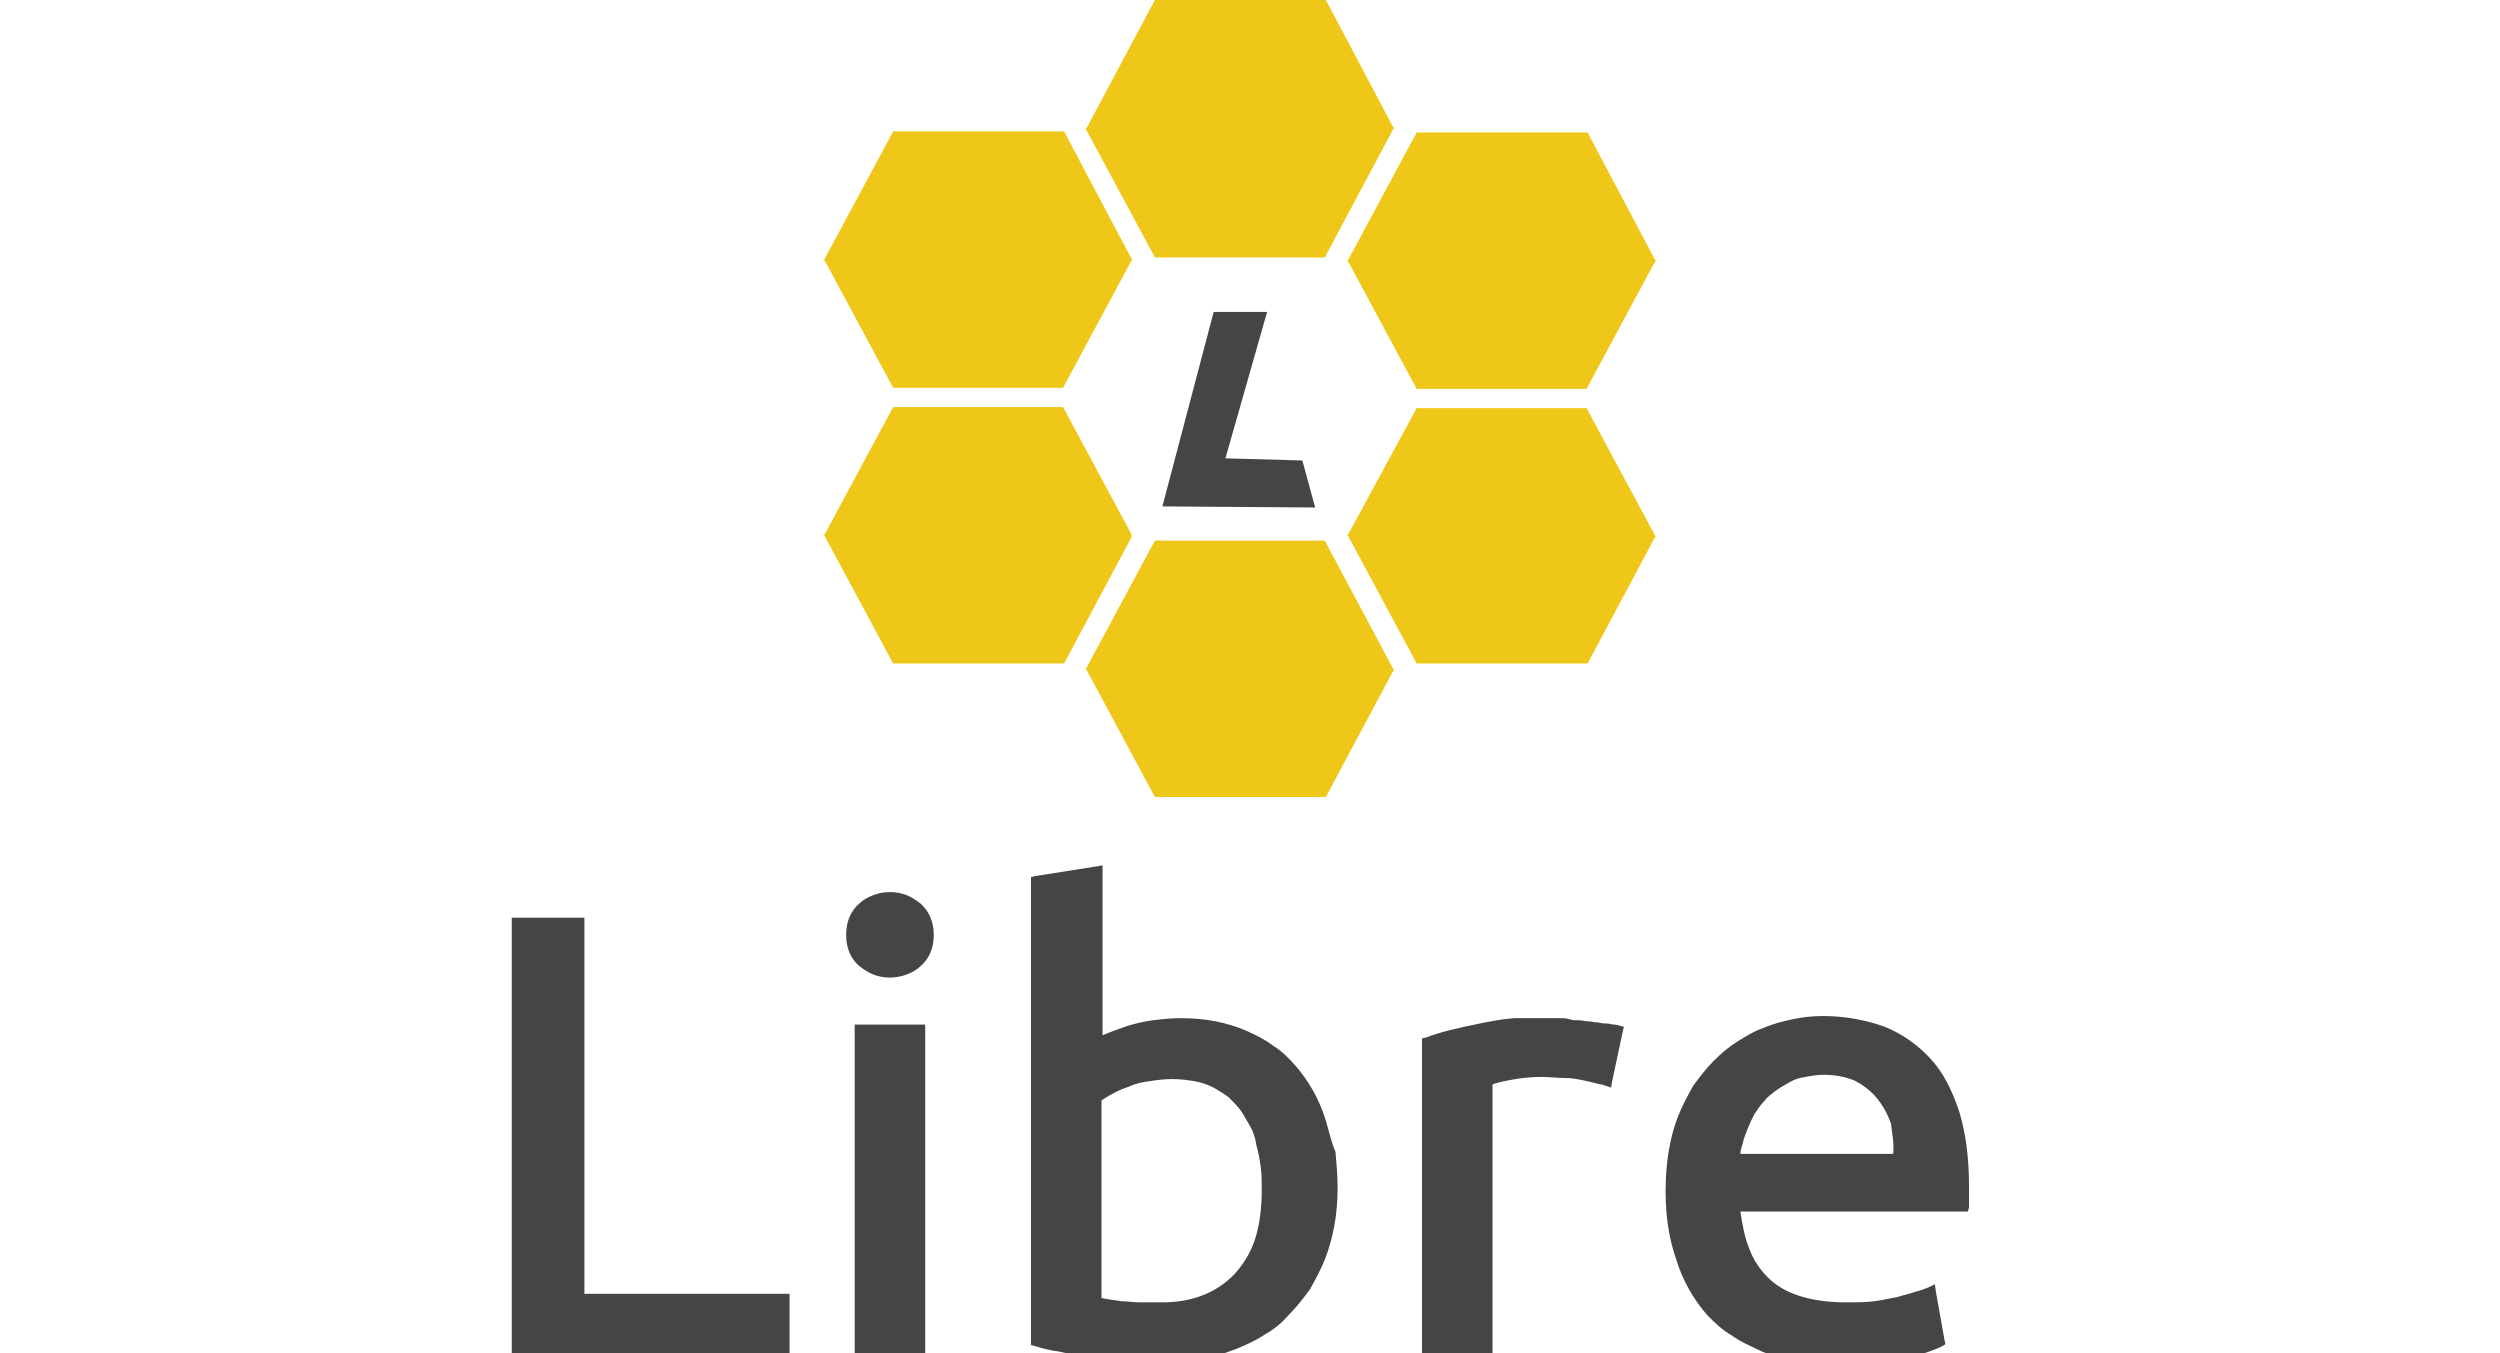
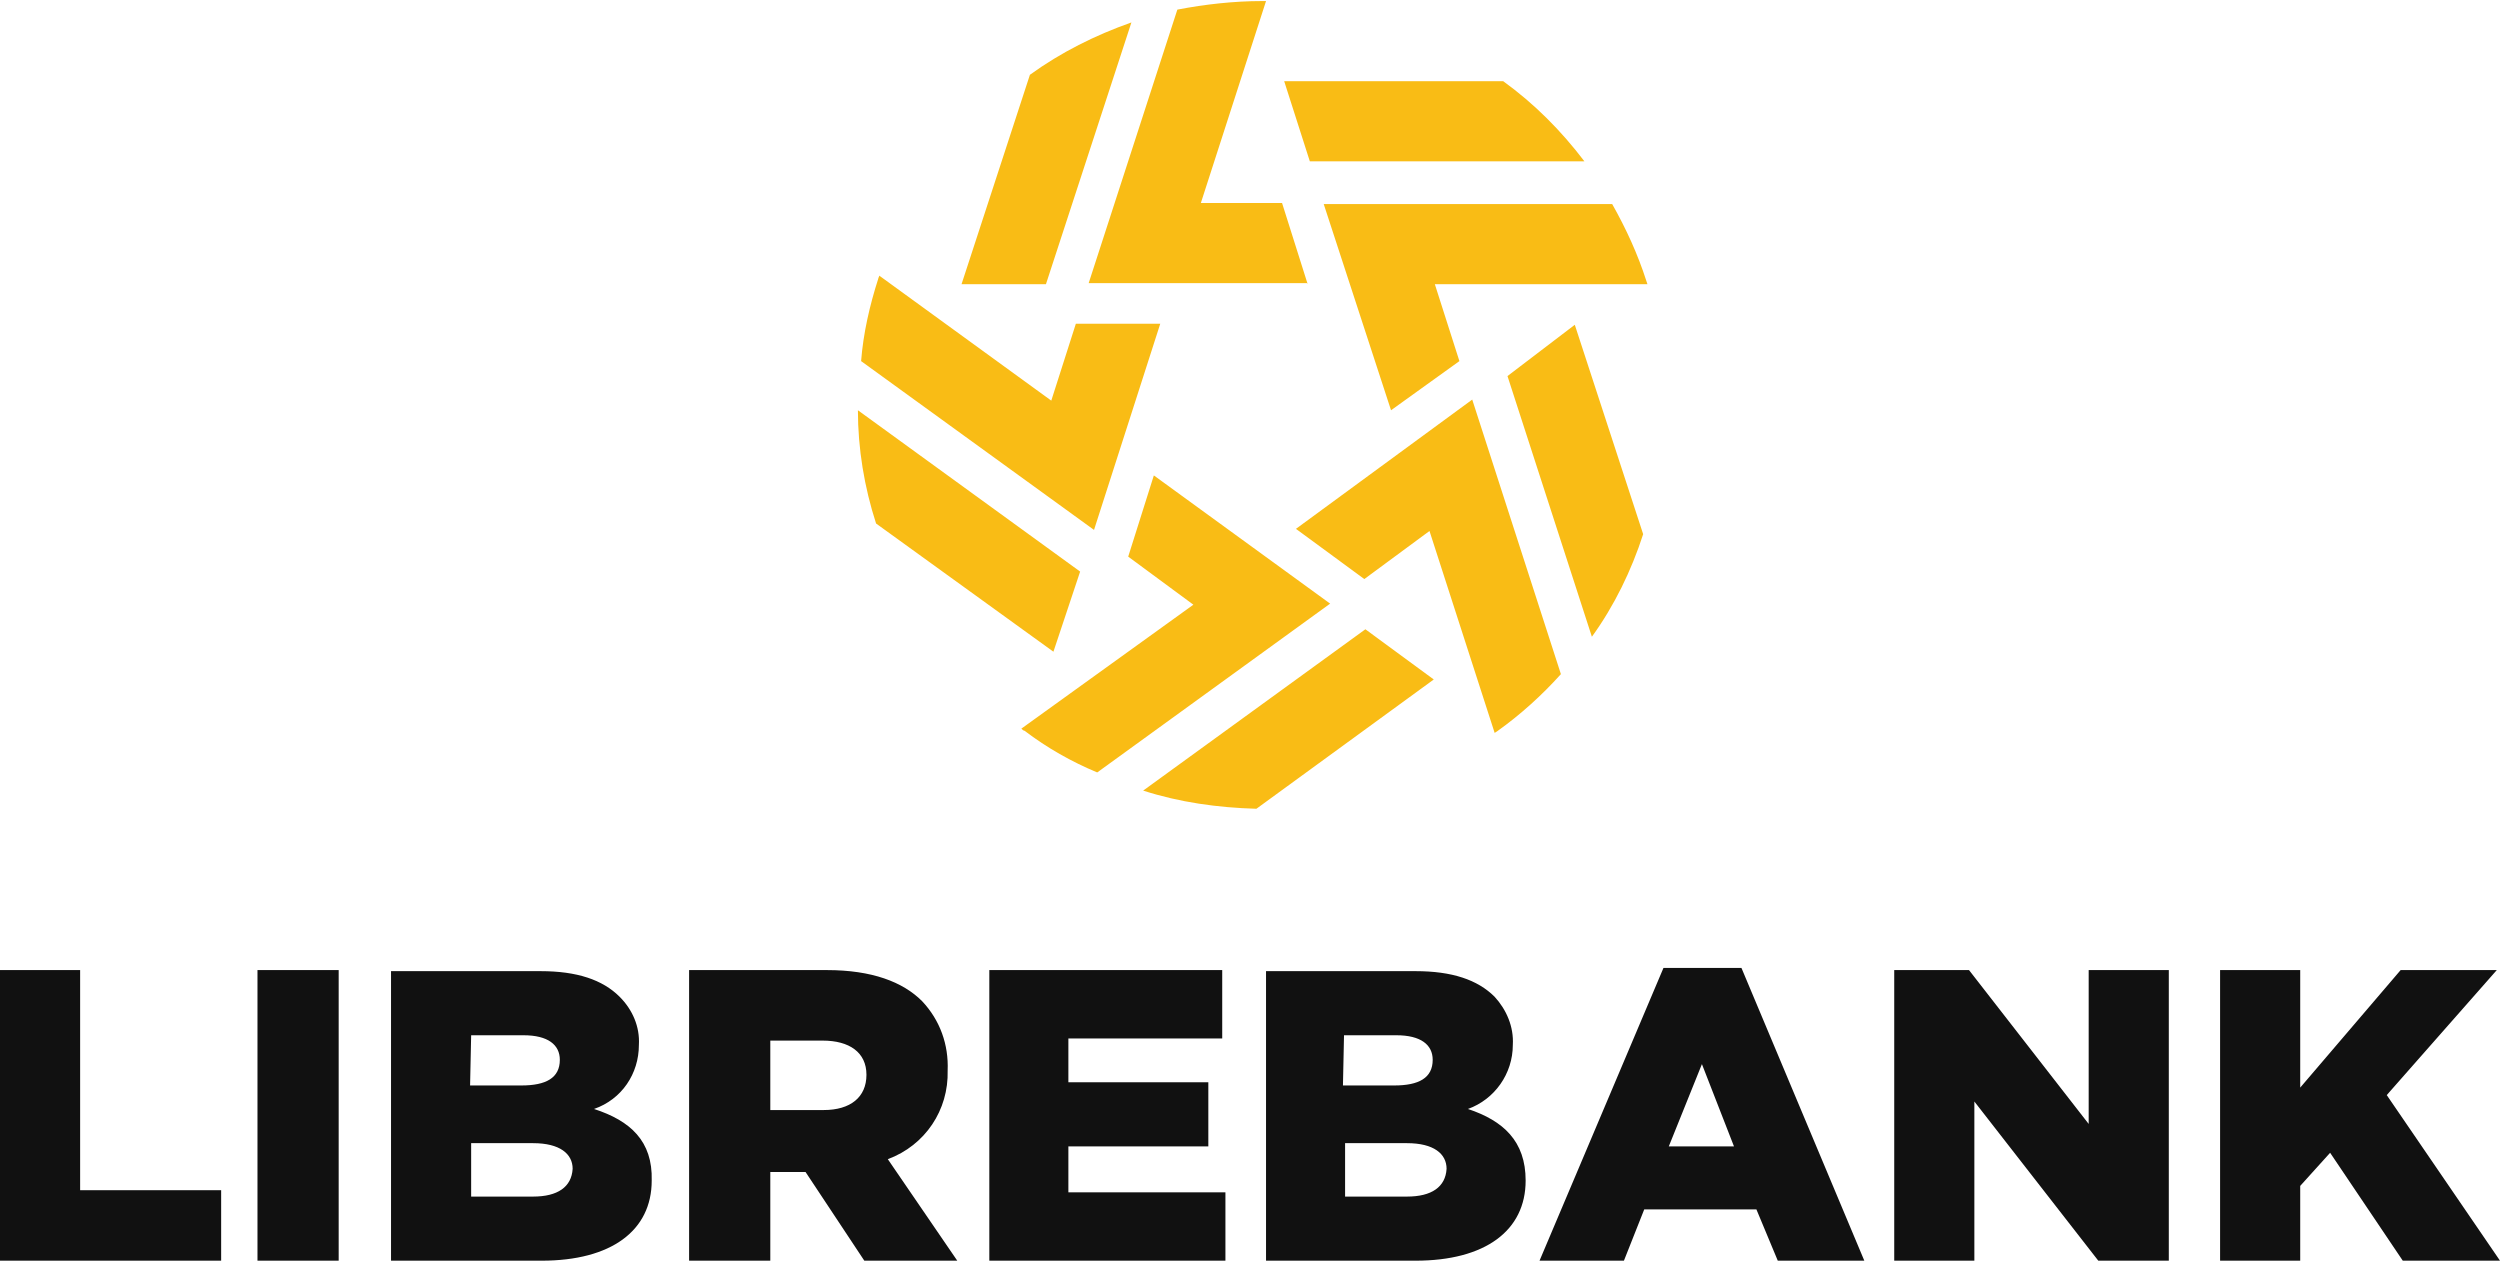
- <svg xmlns="http://www.w3.org/2000/svg" version="1.1" id="Слой_1" shape-rendering="geometricPrecision" text-rendering="geometricPrecision" image-rendering="optimizeQuality" x="0px" y="0px" viewBox="0 0 234 126.6" style="enable-background:new 0 0 234 126.6;" xml:space="preserve">
+ <svg xmlns="http://www.w3.org/2000/svg" version="1.1" id="Слой_1" shape-rendering="geometricPrecision" image-rendering="optimizeQuality" text-rendering="geometricPrecision" x="0px" y="0px" viewBox="0 0 234 118" style="enable-background:new 0 0 234 118;" xml:space="preserve">
  <style type="text/css">
- 	.st0{fill:#EEC718;}
- 	.st1{fill:#454545;}
+ 	.st0{fill:#F9BC15;}
+ 	.st1{fill:#111111;}
</style>
-   <g>
-     <path class="st0" d="M105.9,24.2l0.1,0.1l-0.1,0.1l-6.4,11.9h-7.9h-8l-6.4-11.9l-0.1-0.1l0.1-0.1l6.4-11.9h8h8L105.9,24.2z    M154.9,50.3l0.1-0.1l-0.1-0.1l-6.4-11.9h-7.9h-8L126.2,50l-0.1,0.1l0.1,0.1l6.4,11.9h8h8L154.9,50.3z M130.4,62.8l0.1-0.1   l-0.1-0.1l-6.4-12h-7.9h-8l-6.4,11.9l-0.1,0.1l0.1,0.1l6.4,11.9h8h8L130.4,62.8z M105.9,50.3L105.9,50.3V50l-6.4-11.9h-7.9h-8   L77.2,50l-0.1,0.1l0.1,0.1l6.4,11.9h8h8L105.9,50.3z M154.9,24.3l0.1,0.1l-0.1,0.1l-6.4,11.9h-7.9h-8l-6.4-11.9l-0.1-0.1l0.1-0.1   l6.4-11.9h8h8L154.9,24.3z M130.4,11.9l0.1,0.1l-0.1,0.1l-6.4,12h-7.9h-8l-6.4-11.9l-0.1-0.1l0.1-0.1l6.4-12h8h8L130.4,11.9z" />
-     <polygon class="st1" points="113.6,29.2 108.8,47.4 123.1,47.5 121.9,43.1 114.7,42.9 118.6,29.2  " />
+   <g id="Canvas">
+     <g id="path38">
+       <path id="path0_fill" class="st0" d="M101.1,53.5L80.3,38.4C80.3,42,80.9,45.6,82,49l16.6,12L101.1,53.5z M107,74    c3.4,1.1,7,1.6,10.6,1.7l16.6-12.1l-6.4-4.7L107,74z M108,44.5l-2.4,7.6l6.1,4.5L95.6,68.2c0.1,0.1,0.2,0.2,0.3,0.2    c2.1,1.6,4.4,2.9,6.8,3.9l21.8-15.8L108,44.5z M141.1,35.2l7.9,24.4c2.1-2.9,3.7-6.2,4.8-9.6l-6.4-19.6L141.1,35.2z M121.3,49.5    l6.4,4.7l6.1-4.5l6.1,18.9l0.3-0.2c2.1-1.5,4.1-3.3,5.9-5.3l-8.3-25.7L121.3,49.5z M108.6,30.3h-7.9l-2.3,7.2L82.3,25.8    c0,0.1-0.1,0.2-0.1,0.3c-0.8,2.5-1.4,5.1-1.6,7.7l21.8,15.8L108.6,30.3z M148.3,15.1c-2.2-2.9-4.7-5.4-7.6-7.5h-20.5l2.4,7.5    H148.3z M130.2,38.4l6.4-4.6l-2.3-7.2h19.9l-0.1-0.3c-0.8-2.5-1.9-4.9-3.2-7.2h-27L130.2,38.4z M105.9,2.1    c-3.4,1.2-6.6,2.8-9.5,4.9L90,26.6h7.9L105.9,2.1z M122.4,26.6L120,19h-7.6l6.1-18.9h-0.4c-2.6,0-5.3,0.3-7.9,0.8l-8.3,25.6H122.4    z" />
+     </g>
  </g>
-   <g>
-     <polygon class="st1" points="73.9,121.6 73.9,126.4 73.9,126.9 73.4,126.9 48.4,126.9 47.9,126.9 47.9,126.4 47.9,86.4 47.9,85.9    48.4,85.9 54.2,85.9 54.7,85.9 54.7,86.4 54.7,121.1 73.4,121.1 73.9,121.1  " />
-     <polygon class="st1" points="86.1,126.9 80.5,126.9 80,126.9 80,126.4 80,96.4 80,95.9 80.5,95.9 86.1,95.9 86.6,95.9 86.6,96.4    86.6,126.4 86.6,126.9  " />
-     <path class="st1" d="M83.3,91.5c-0.6,0-1.1-0.1-1.6-0.3c-0.5-0.2-0.9-0.5-1.3-0.8c-0.8-0.7-1.2-1.7-1.2-2.9c0-1.2,0.4-2.2,1.2-2.9   c0.4-0.4,0.8-0.6,1.3-0.8c0.5-0.2,1-0.3,1.6-0.3s1.1,0.1,1.6,0.3c0.5,0.2,0.9,0.5,1.3,0.8c0.4,0.4,0.7,0.8,0.9,1.3s0.3,1,0.3,1.6   c0,1.2-0.4,2.2-1.2,2.9c-0.4,0.4-0.8,0.6-1.3,0.8C84.4,91.4,83.8,91.5,83.3,91.5L83.3,91.5z" />
-     <path class="st1" d="M145.2,95.3c0.2,0,0.5,0,0.8,0s0.6,0,0.9,0.1c0.3,0.1,0.6,0.1,0.9,0.1s0.6,0.1,0.9,0.1c0.3,0,0.5,0.1,0.9,0.1   c0.4,0.1,0.6,0.1,0.8,0.1s0.5,0.1,0.7,0.1s0.4,0.1,0.5,0.1l0.4,0.1l-0.1,0.4l-1,4.7l-0.1,0.6l-0.6-0.2c-0.2-0.1-0.5-0.1-0.8-0.2   c-0.4-0.1-0.8-0.2-1.3-0.3c-0.5-0.1-1-0.2-1.7-0.2c-0.6,0-1.4-0.1-2.1-0.1c-1,0-2,0.1-3,0.3c-0.5,0.1-1,0.2-1.3,0.3l0,0l-0.3,0.1   v24.8v0.5h-0.5h-5.6h-0.5v-0.5V97.6v-0.4l0.4-0.1c1.3-0.5,3-0.9,5-1.3c1-0.2,2-0.4,3.2-0.5C142.8,95.3,143.9,95.3,145.2,95.3   L145.2,95.3z" />
-     <path class="st1" d="M124.1,104.9c-0.6-2-1.6-3.7-2.8-5.1c-0.6-0.7-1.3-1.4-2.1-1.9c-0.8-0.6-1.6-1-2.5-1.4s-1.9-0.7-2.9-0.9   c-1-0.2-2.1-0.3-3.3-0.3c-0.9,0-1.8,0.1-2.6,0.2c-0.8,0.1-1.6,0.3-2.3,0.5c-0.9,0.3-1.7,0.6-2.4,0.9V81.6V81l-0.6,0.1L96.9,82   l-0.4,0.1v0.4v43v0.4l0.4,0.1c0.6,0.2,1.4,0.4,2.2,0.5c0.8,0.2,1.7,0.3,2.8,0.5c1,0.2,2.1,0.3,3.3,0.4c1.2,0.1,2.4,0.1,3.7,0.1   c1.2,0,2.4-0.1,3.5-0.3c1.1-0.2,2.2-0.5,3.2-0.9s1.9-0.8,2.8-1.4c0.9-0.5,1.6-1.1,2.3-1.9c0.7-0.7,1.3-1.5,1.9-2.3   c0.5-0.9,1-1.8,1.4-2.8s0.7-2.1,0.9-3.2c0.2-1.1,0.3-2.3,0.3-3.5s-0.1-2.3-0.2-3.4C124.6,106.9,124.4,105.9,124.1,104.9z    M117.5,115.9c-0.4,1.3-1.1,2.4-1.9,3.3c-1.7,1.8-4,2.7-6.8,2.7c-0.8,0-1.5,0-2.1,0s-1.2-0.1-1.7-0.1c-0.5-0.1-0.9-0.1-1.3-0.2   c-0.2,0-0.4-0.1-0.6-0.1l0,0V103c0.3-0.2,0.6-0.4,1-0.6c0.5-0.3,1-0.5,1.6-0.7c0.6-0.3,1.2-0.4,1.9-0.5c0.6-0.1,1.4-0.2,2.1-0.2   c0.8,0,1.5,0.1,2.1,0.2s1.2,0.3,1.8,0.6c0.5,0.3,1,0.6,1.4,0.9c0.4,0.4,0.8,0.8,1.1,1.2s0.6,1,0.9,1.5s0.5,1.1,0.6,1.8   c0.2,0.7,0.3,1.3,0.4,2s0.1,1.4,0.1,2.2C118.1,113.1,117.9,114.6,117.5,115.9z" />
-     <path class="st1" d="M180.7,99.1c-1.2-1.3-2.6-2.3-4.3-3c-1.7-0.6-3.6-1-5.8-1c-0.9,0-1.9,0.1-2.8,0.3c-0.9,0.2-1.8,0.4-2.7,0.8   c-0.9,0.3-1.7,0.8-2.5,1.3s-1.5,1.1-2.2,1.8s-1.3,1.5-1.9,2.3c-0.5,0.9-1,1.8-1.4,2.8s-0.7,2.1-0.9,3.3c-0.2,1.2-0.3,2.4-0.3,3.8   c0,2.3,0.3,4.4,1,6.4c0.3,1,0.7,1.9,1.2,2.8s1.1,1.7,1.7,2.4c0.7,0.7,1.4,1.4,2.3,1.9c0.8,0.6,1.8,1,2.8,1.5c1,0.4,2.1,0.7,3.4,0.9   c1.2,0.2,2.5,0.3,3.9,0.3c1.1,0,2.1,0,3.1-0.1s1.9-0.3,2.8-0.4c0.9-0.2,1.6-0.4,2.2-0.6c0.6-0.2,1.1-0.4,1.5-0.6l0.3-0.2l-0.1-0.4   l-0.8-4.5l-0.1-0.7l-0.6,0.3c-0.3,0.1-0.7,0.3-1.2,0.4c-0.5,0.2-1.1,0.3-1.7,0.5c-0.6,0.1-1.4,0.3-2.2,0.4s-1.7,0.1-2.6,0.1   c-3.3,0-5.8-0.8-7.3-2.3c-0.8-0.8-1.4-1.7-1.8-2.8c-0.4-1-0.6-2.1-0.8-3.4h20.8h0.5l0.1-0.4c0-0.2,0-0.3,0-0.5s0-0.4,0-0.6V111   c0-2.6-0.3-4.9-0.9-6.9C182.7,102,181.9,100.4,180.7,99.1z M177.2,108h-14.3c0-0.3,0.1-0.6,0.2-0.9c0.1-0.5,0.3-1,0.5-1.5   s0.4-0.9,0.6-1.3c0.3-0.4,0.5-0.8,0.9-1.2c0.3-0.4,0.7-0.7,1.1-1c0.4-0.3,0.8-0.5,1.3-0.8s0.9-0.4,1.5-0.5c0.5-0.1,1.1-0.2,1.7-0.2   c1.1,0,2,0.2,2.8,0.5c0.8,0.4,1.5,0.9,2.1,1.6s1.1,1.6,1.4,2.5C177.1,106.1,177.3,107,177.2,108L177.2,108z" />
-     <path class="st1" d="M155.9,111.5C155.9,111.4,155.9,111.4,155.9,111.5C155.9,111.4,155.9,111.4,155.9,111.5L155.9,111.5z" />
+   <g id="Canvas-2">
+     <g id="path34">
+       <path id="path0_fill-2" class="st1" d="M100,107.3h13.1v-6H100v-4.1h14.4v-6.4H92.6V118h22.1v-6.4H100V107.3z M131.7,112h-5.8v-5    h5.8c2.5,0,3.7,1,3.7,2.4C135.3,111.1,134,112,131.7,112z M125.8,96.9h4.9c2.3,0,3.4,0.9,3.4,2.3c0,1.7-1.3,2.4-3.6,2.4h-4.8    L125.8,96.9z M137.4,103.8c2.5-0.9,4.2-3.3,4.2-6c0.1-1.7-0.6-3.3-1.7-4.5c-1.6-1.6-4-2.4-7.4-2.4h-14V118h14    c6.5,0,10.3-2.8,10.3-7.5C142.8,106.8,140.7,104.9,137.4,103.8L137.4,103.8z M223.4,102.5l10.3-11.7h-9l-9.4,11V90.8h-7.5V118h7.5    v-7l2.8-3.1l6.8,10.1h9.1L223.4,102.5z M77.1,103.9h-5v-6.5H77c2.5,0,4.1,1.1,4.1,3.2C81.1,102.7,79.6,103.9,77.1,103.9    L77.1,103.9z M88.7,100.2c0.1-2.4-0.7-4.7-2.4-6.5c-1.8-1.8-4.7-2.9-8.9-2.9H64.5V118h7.6v-8.3h3.3l5.5,8.3h8.7l-6.5-9.5    C86.6,107.2,88.8,103.9,88.7,100.2L88.7,100.2z M156.2,107.3l3.1-7.7l3,7.7H156.2z M155.7,90.6L144.1,118h7.9l1.9-4.8h10.5l2,4.8    h8.1L163,90.6L155.7,90.6z M195.5,105.2l-11.2-14.4h-7V118h7.5v-14.9l11.6,14.9h6.6V90.8h-7.5L195.5,105.2z M49.9,112h-5.8v-5h5.8    c2.5,0,3.7,1,3.7,2.4C53.5,111.1,52.2,112,49.9,112L49.9,112z M44.1,96.9H49c2.3,0,3.4,0.9,3.4,2.3c0,1.7-1.3,2.4-3.6,2.4H44    L44.1,96.9z M55.6,103.8c2.6-0.9,4.2-3.3,4.2-6c0.1-1.7-0.6-3.3-1.8-4.5c-1.6-1.6-4-2.4-7.4-2.4h-14V118h14.1    c6.5,0,10.3-2.8,10.3-7.5C61.1,106.8,59,104.9,55.6,103.8L55.6,103.8z M7.5,90.8H0V118h20.7v-6.6H7.5L7.5,90.8z M24.1,118h7.6    V90.8h-7.6V118z" />
+     </g>
  </g>
</svg>
